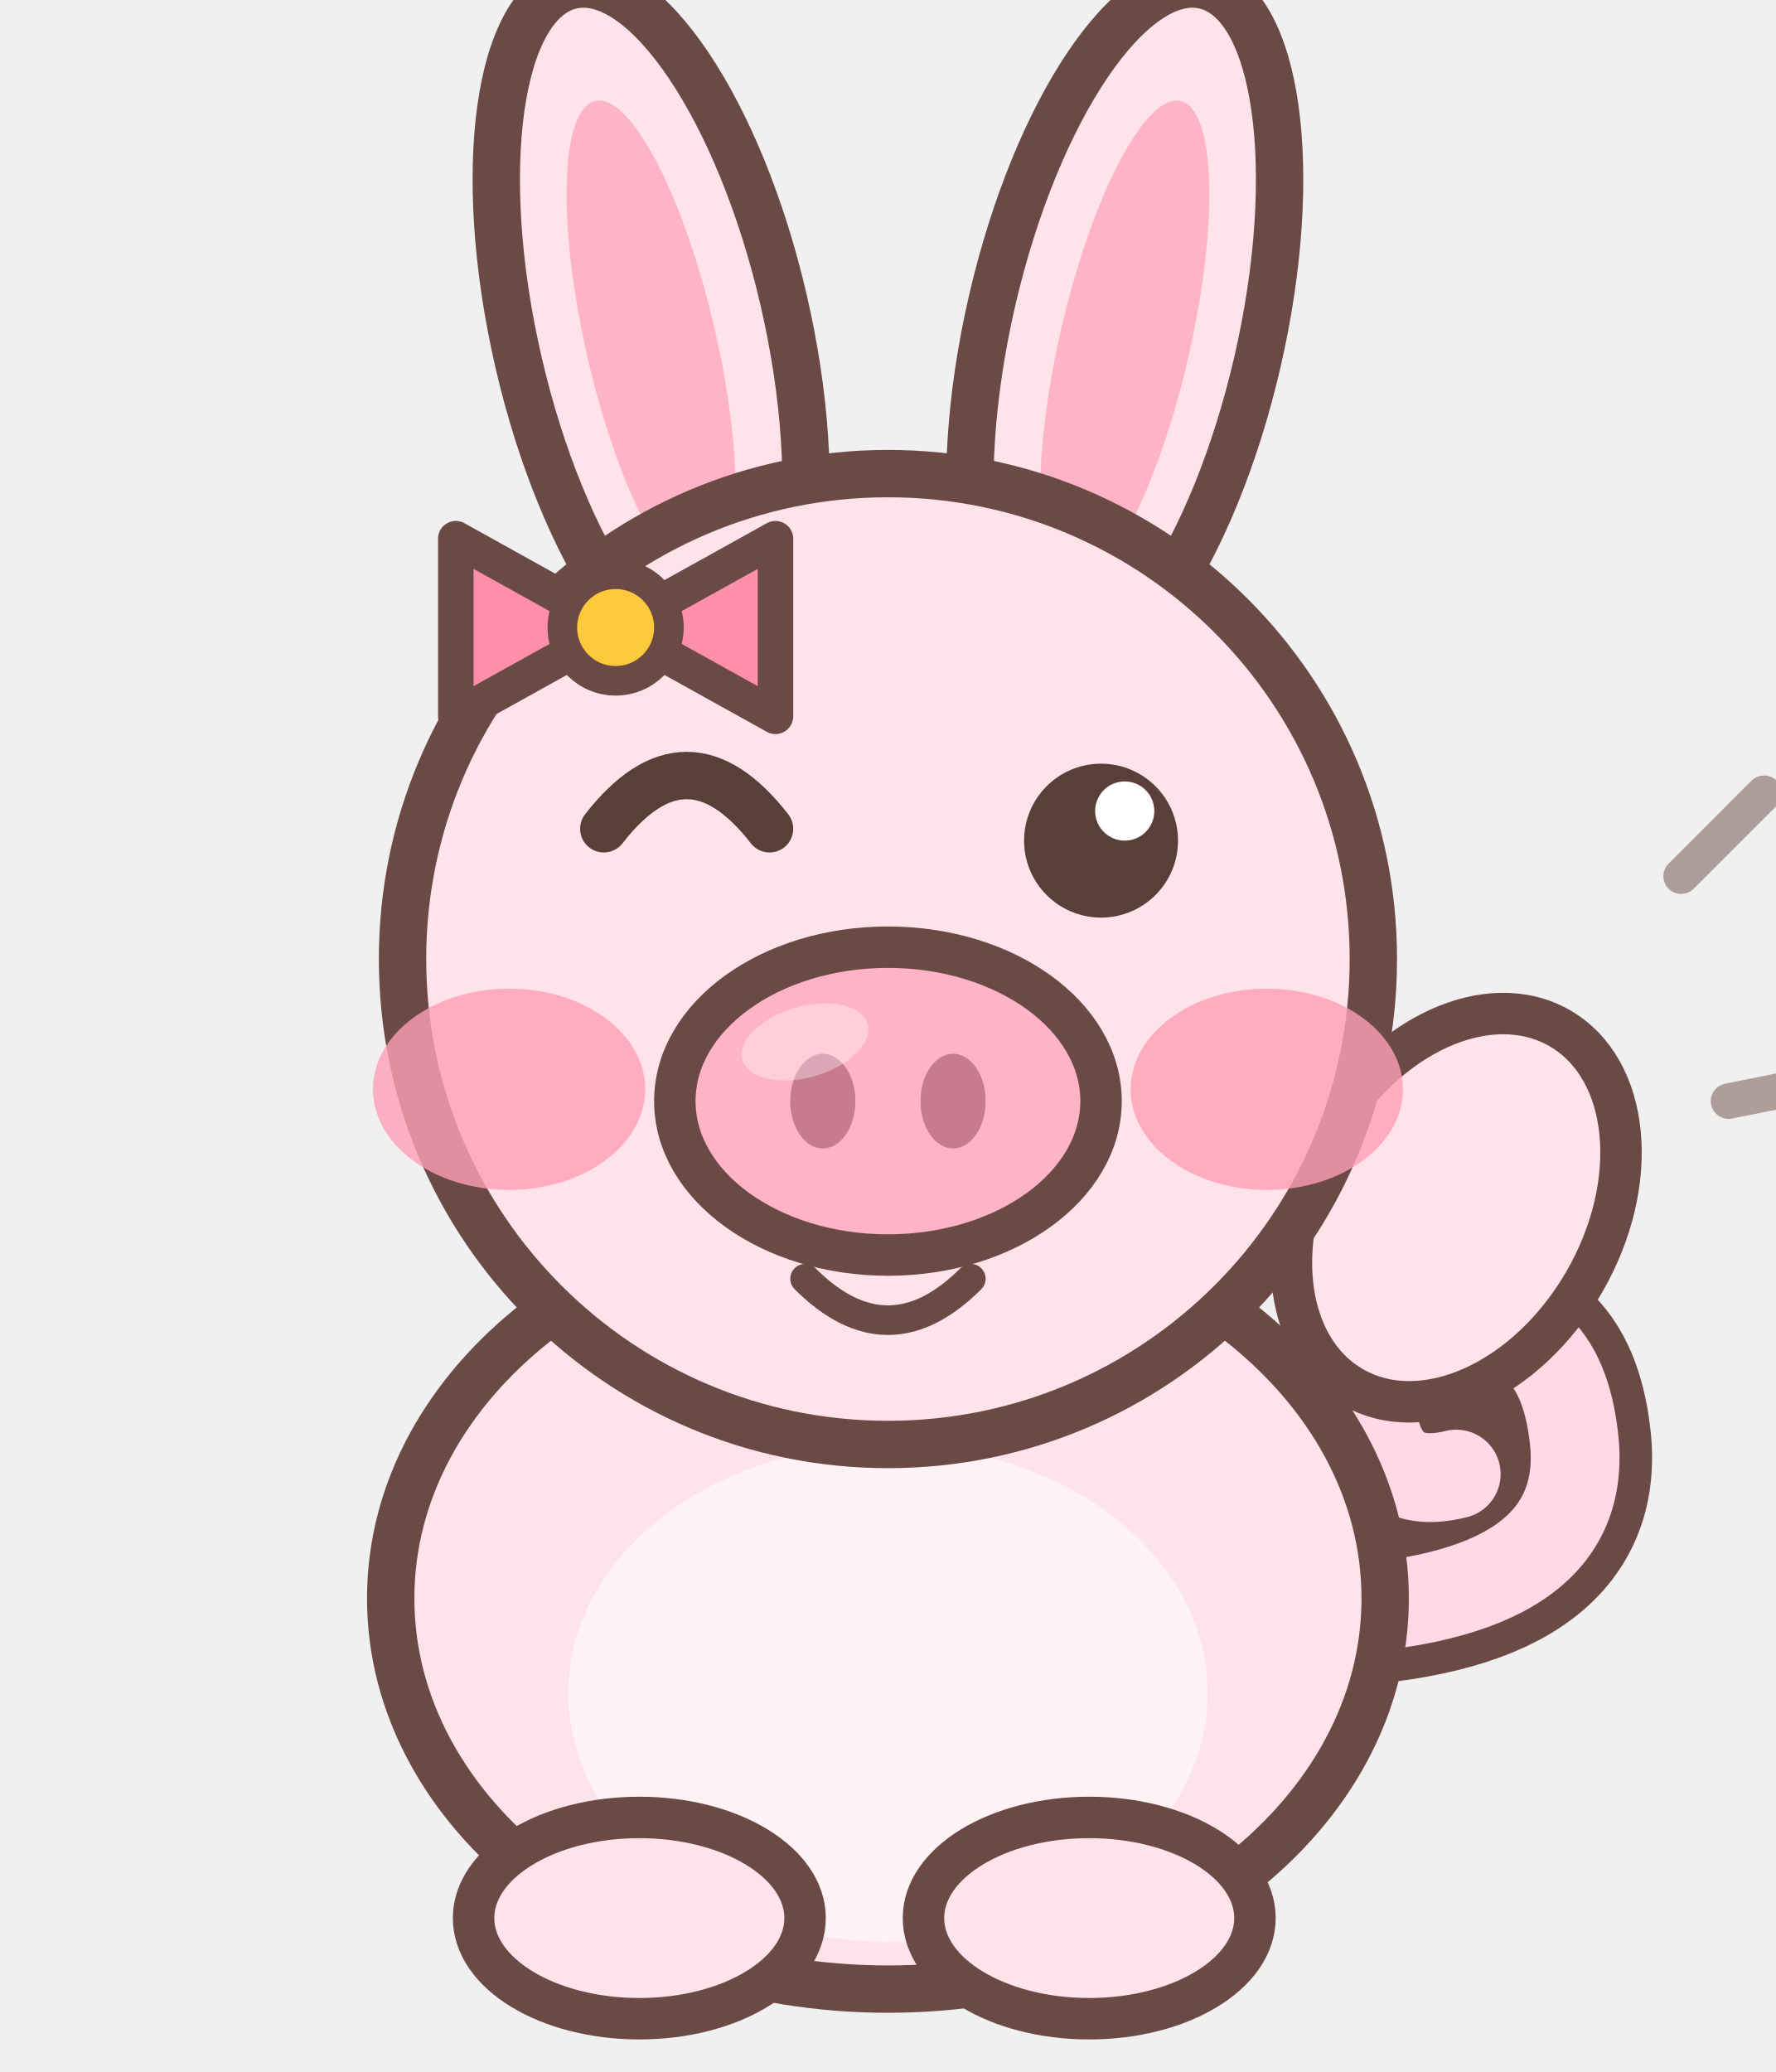
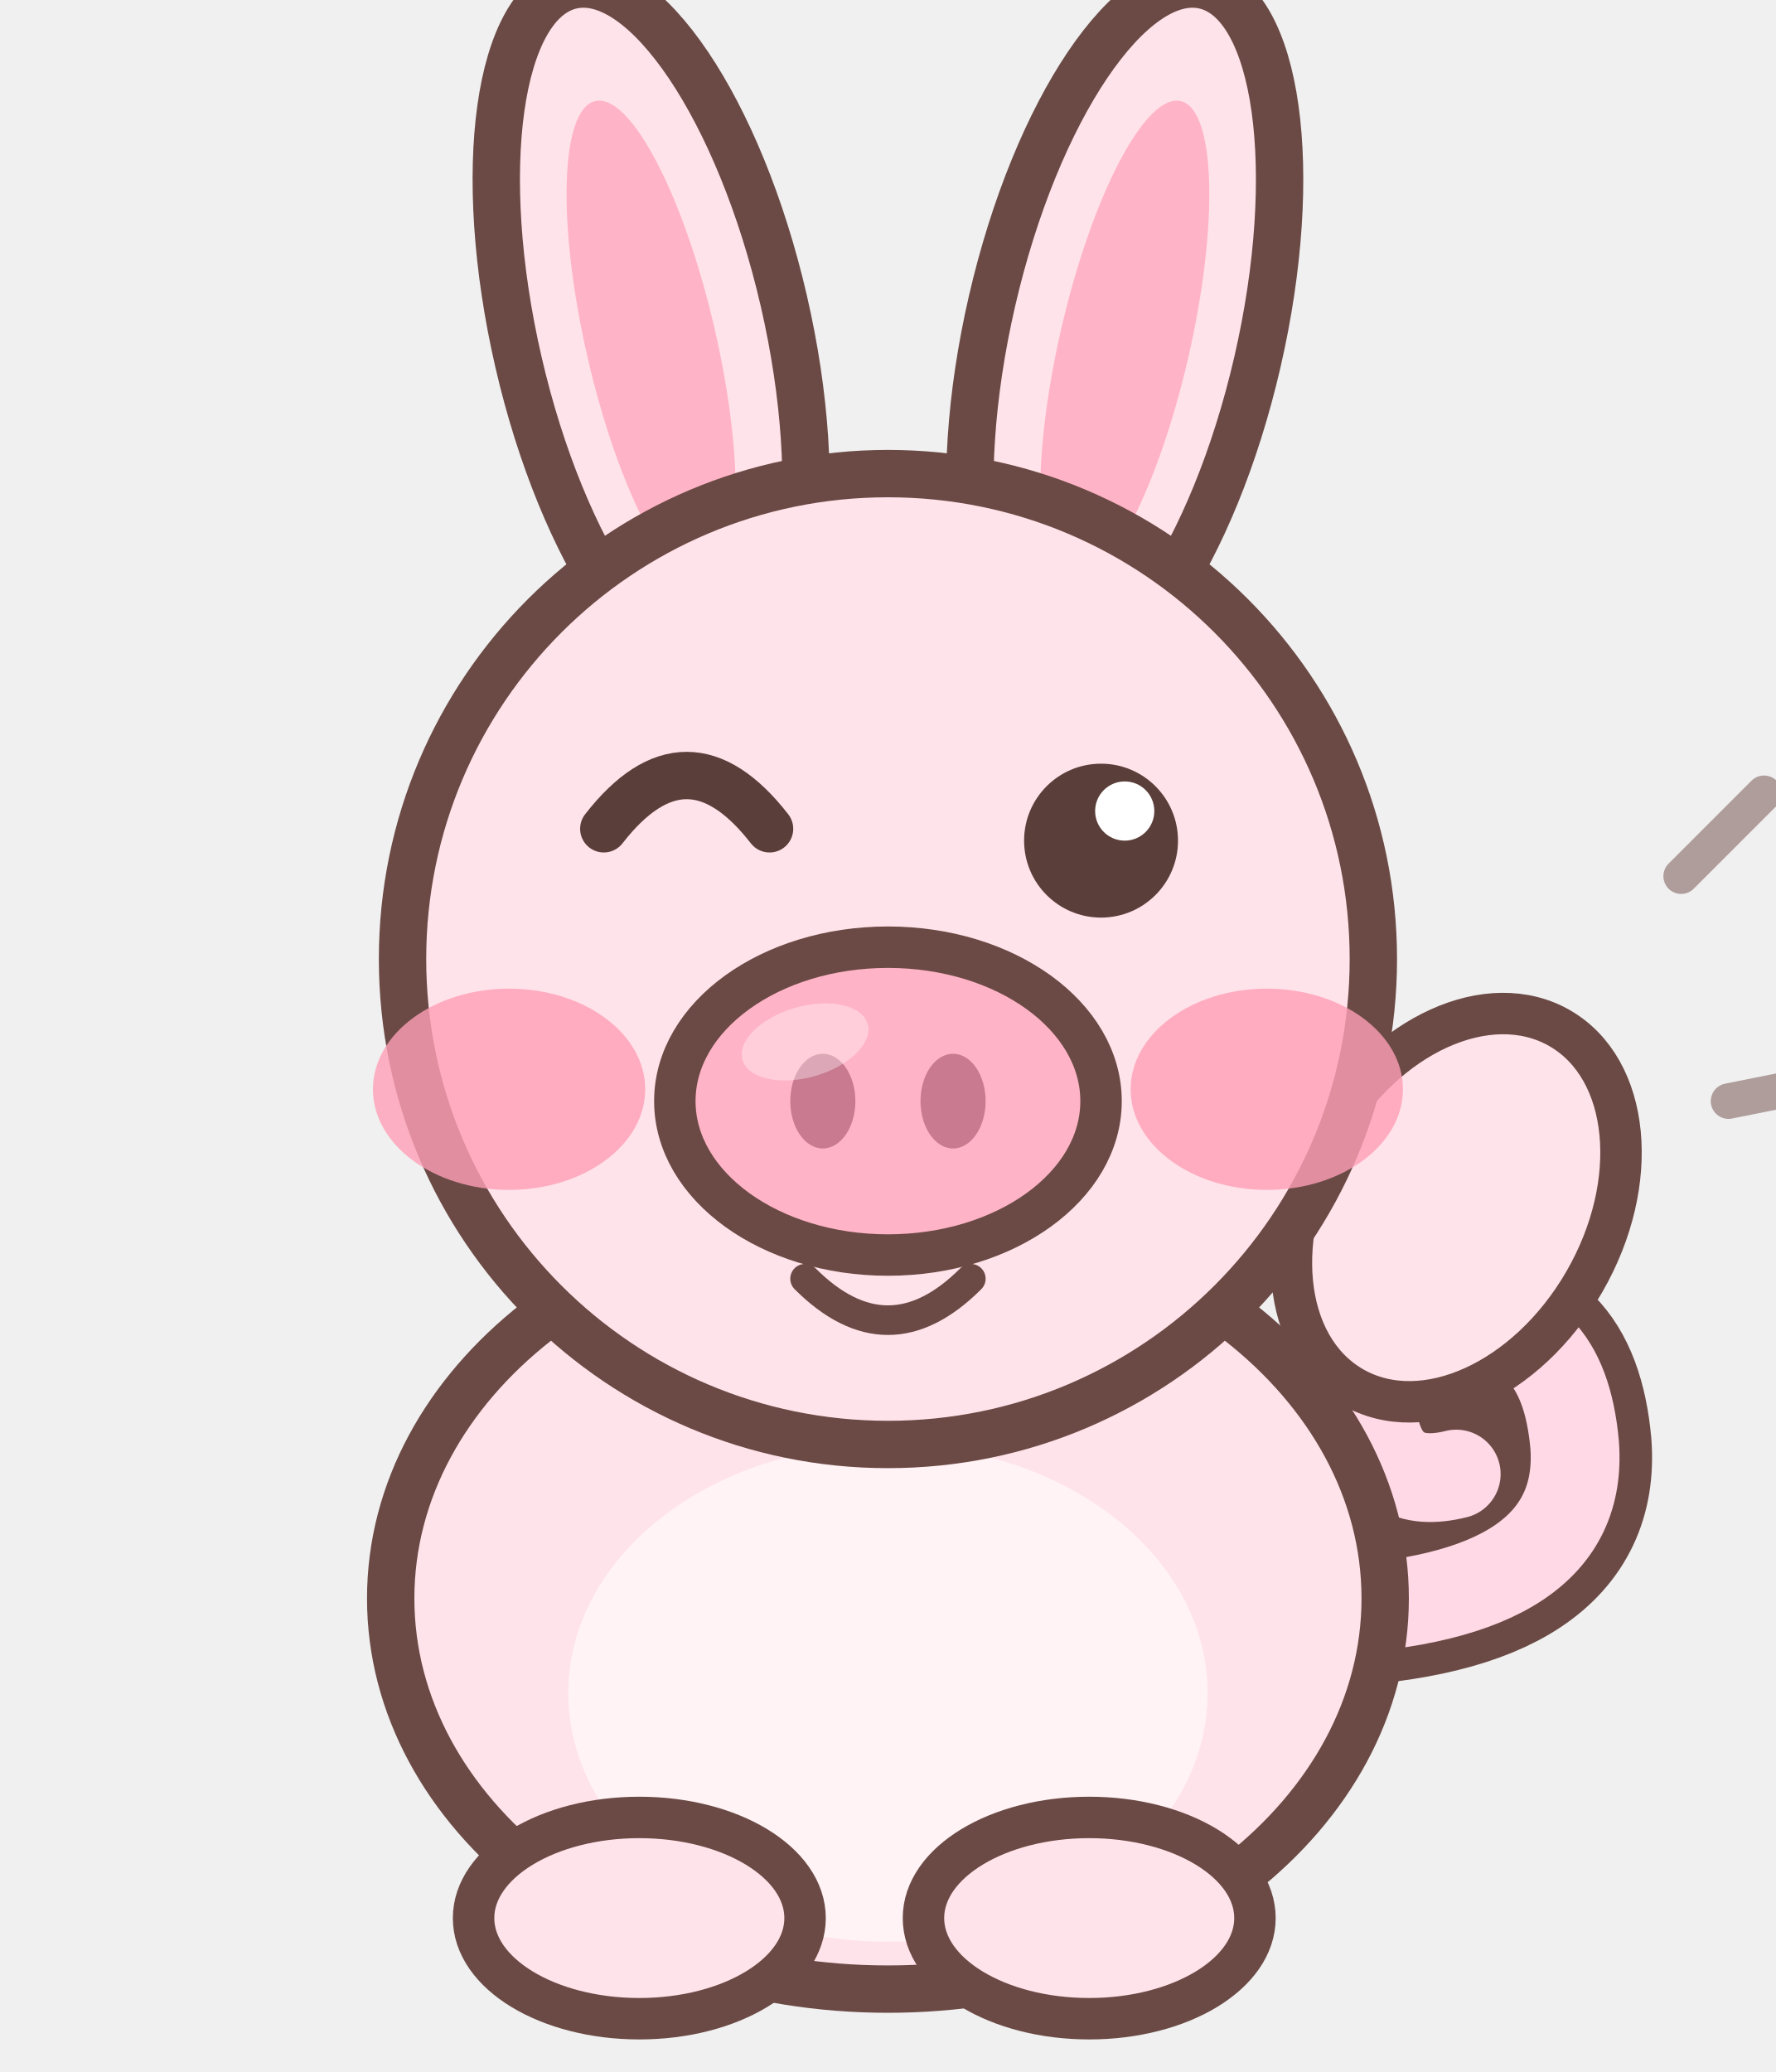
<svg xmlns="http://www.w3.org/2000/svg" viewBox="0 0 300 350" width="300" height="350">
  <path d="M224 272 q44 -2 42 -28 q-2 -22 -20 -20 q-16 2 -14 16 q2 12 14 9" fill="none" stroke="#6B4A45" stroke-width="26" stroke-linecap="round" />
  <path d="M224 272 q44 -2 42 -28 q-2 -22 -20 -20 q-16 2 -14 16 q2 12 14 9" fill="none" stroke="#FFD9E6" stroke-width="15" stroke-linecap="round" />
  <ellipse cx="150" cy="270" rx="84" ry="66" fill="#FFE3EA" stroke="#6B4A45" stroke-width="8" />
  <ellipse cx="150" cy="286" rx="54" ry="42" fill="#FFF3F6" />
  <ellipse cx="246" cy="204" rx="25" ry="35" transform="rotate(30 246 204)" fill="#FFE3EA" stroke="#6B4A45" stroke-width="7" />
  <g stroke="#6B4A45" stroke-width="6" stroke-linecap="round" opacity="0.5">
    <path d="M284 148 l14 -14" />
    <path d="M292 186 l20 -4" />
  </g>
  <ellipse cx="108" cy="324" rx="28" ry="17" fill="#FFE3EA" stroke="#6B4A45" stroke-width="7" />
  <ellipse cx="184" cy="324" rx="28" ry="17" fill="#FFE3EA" stroke="#6B4A45" stroke-width="7" />
  <ellipse cx="110" cy="56" rx="23" ry="60" transform="rotate(-13 110 56)" fill="#FFE3EA" stroke="#6B4A45" stroke-width="8" />
  <ellipse cx="190" cy="56" rx="23" ry="60" transform="rotate(13 190 56)" fill="#FFE3EA" stroke="#6B4A45" stroke-width="8" />
  <ellipse cx="110" cy="58" rx="11" ry="42" transform="rotate(-13 110 58)" fill="#FFB3C6" />
  <ellipse cx="190" cy="58" rx="11" ry="42" transform="rotate(13 190 58)" fill="#FFB3C6" />
  <circle cx="150" cy="162" r="82" fill="#FFE3EA" stroke="#6B4A45" stroke-width="8" />
  <ellipse cx="86" cy="184" rx="23" ry="17" fill="#FF9FB6" opacity="0.8" />
  <ellipse cx="214" cy="184" rx="23" ry="17" fill="#FF9FB6" opacity="0.8" />
  <path d="M102 140 q14 -18 28 0" fill="none" stroke="#5A3E3A" stroke-width="8" stroke-linecap="round" />
  <circle cx="186" cy="142" r="13" fill="#5A3E3A" />
  <circle cx="190" cy="137" r="5" fill="#FFFFFF" />
  <ellipse cx="150" cy="186" rx="36" ry="26" fill="#FFB3C6" stroke="#6B4A45" stroke-width="7" />
  <ellipse cx="139" cy="186" rx="5.5" ry="8" fill="#C97A90" />
  <ellipse cx="161" cy="186" rx="5.5" ry="8" fill="#C97A90" />
  <ellipse cx="136" cy="176" rx="11" ry="6" fill="#FFFFFF" opacity="0.35" transform="rotate(-16 136 176)" />
  <path d="M136 216 q14 14 28 0" fill="none" stroke="#6B4A45" stroke-width="5" stroke-linecap="round" />
-   <g transform="translate(104 106)">
-     <path d="M0 0 L-27 -15 L-27 15 Z" fill="#FF8FAB" stroke="#6B4A45" stroke-width="6" stroke-linejoin="round" />
-     <path d="M0 0 L27 -15 L27 15 Z" fill="#FF8FAB" stroke="#6B4A45" stroke-width="6" stroke-linejoin="round" />
-     <circle cx="0" cy="0" r="9" fill="#FFC93C" stroke="#6B4A45" stroke-width="5" />
-   </g>
</svg>
